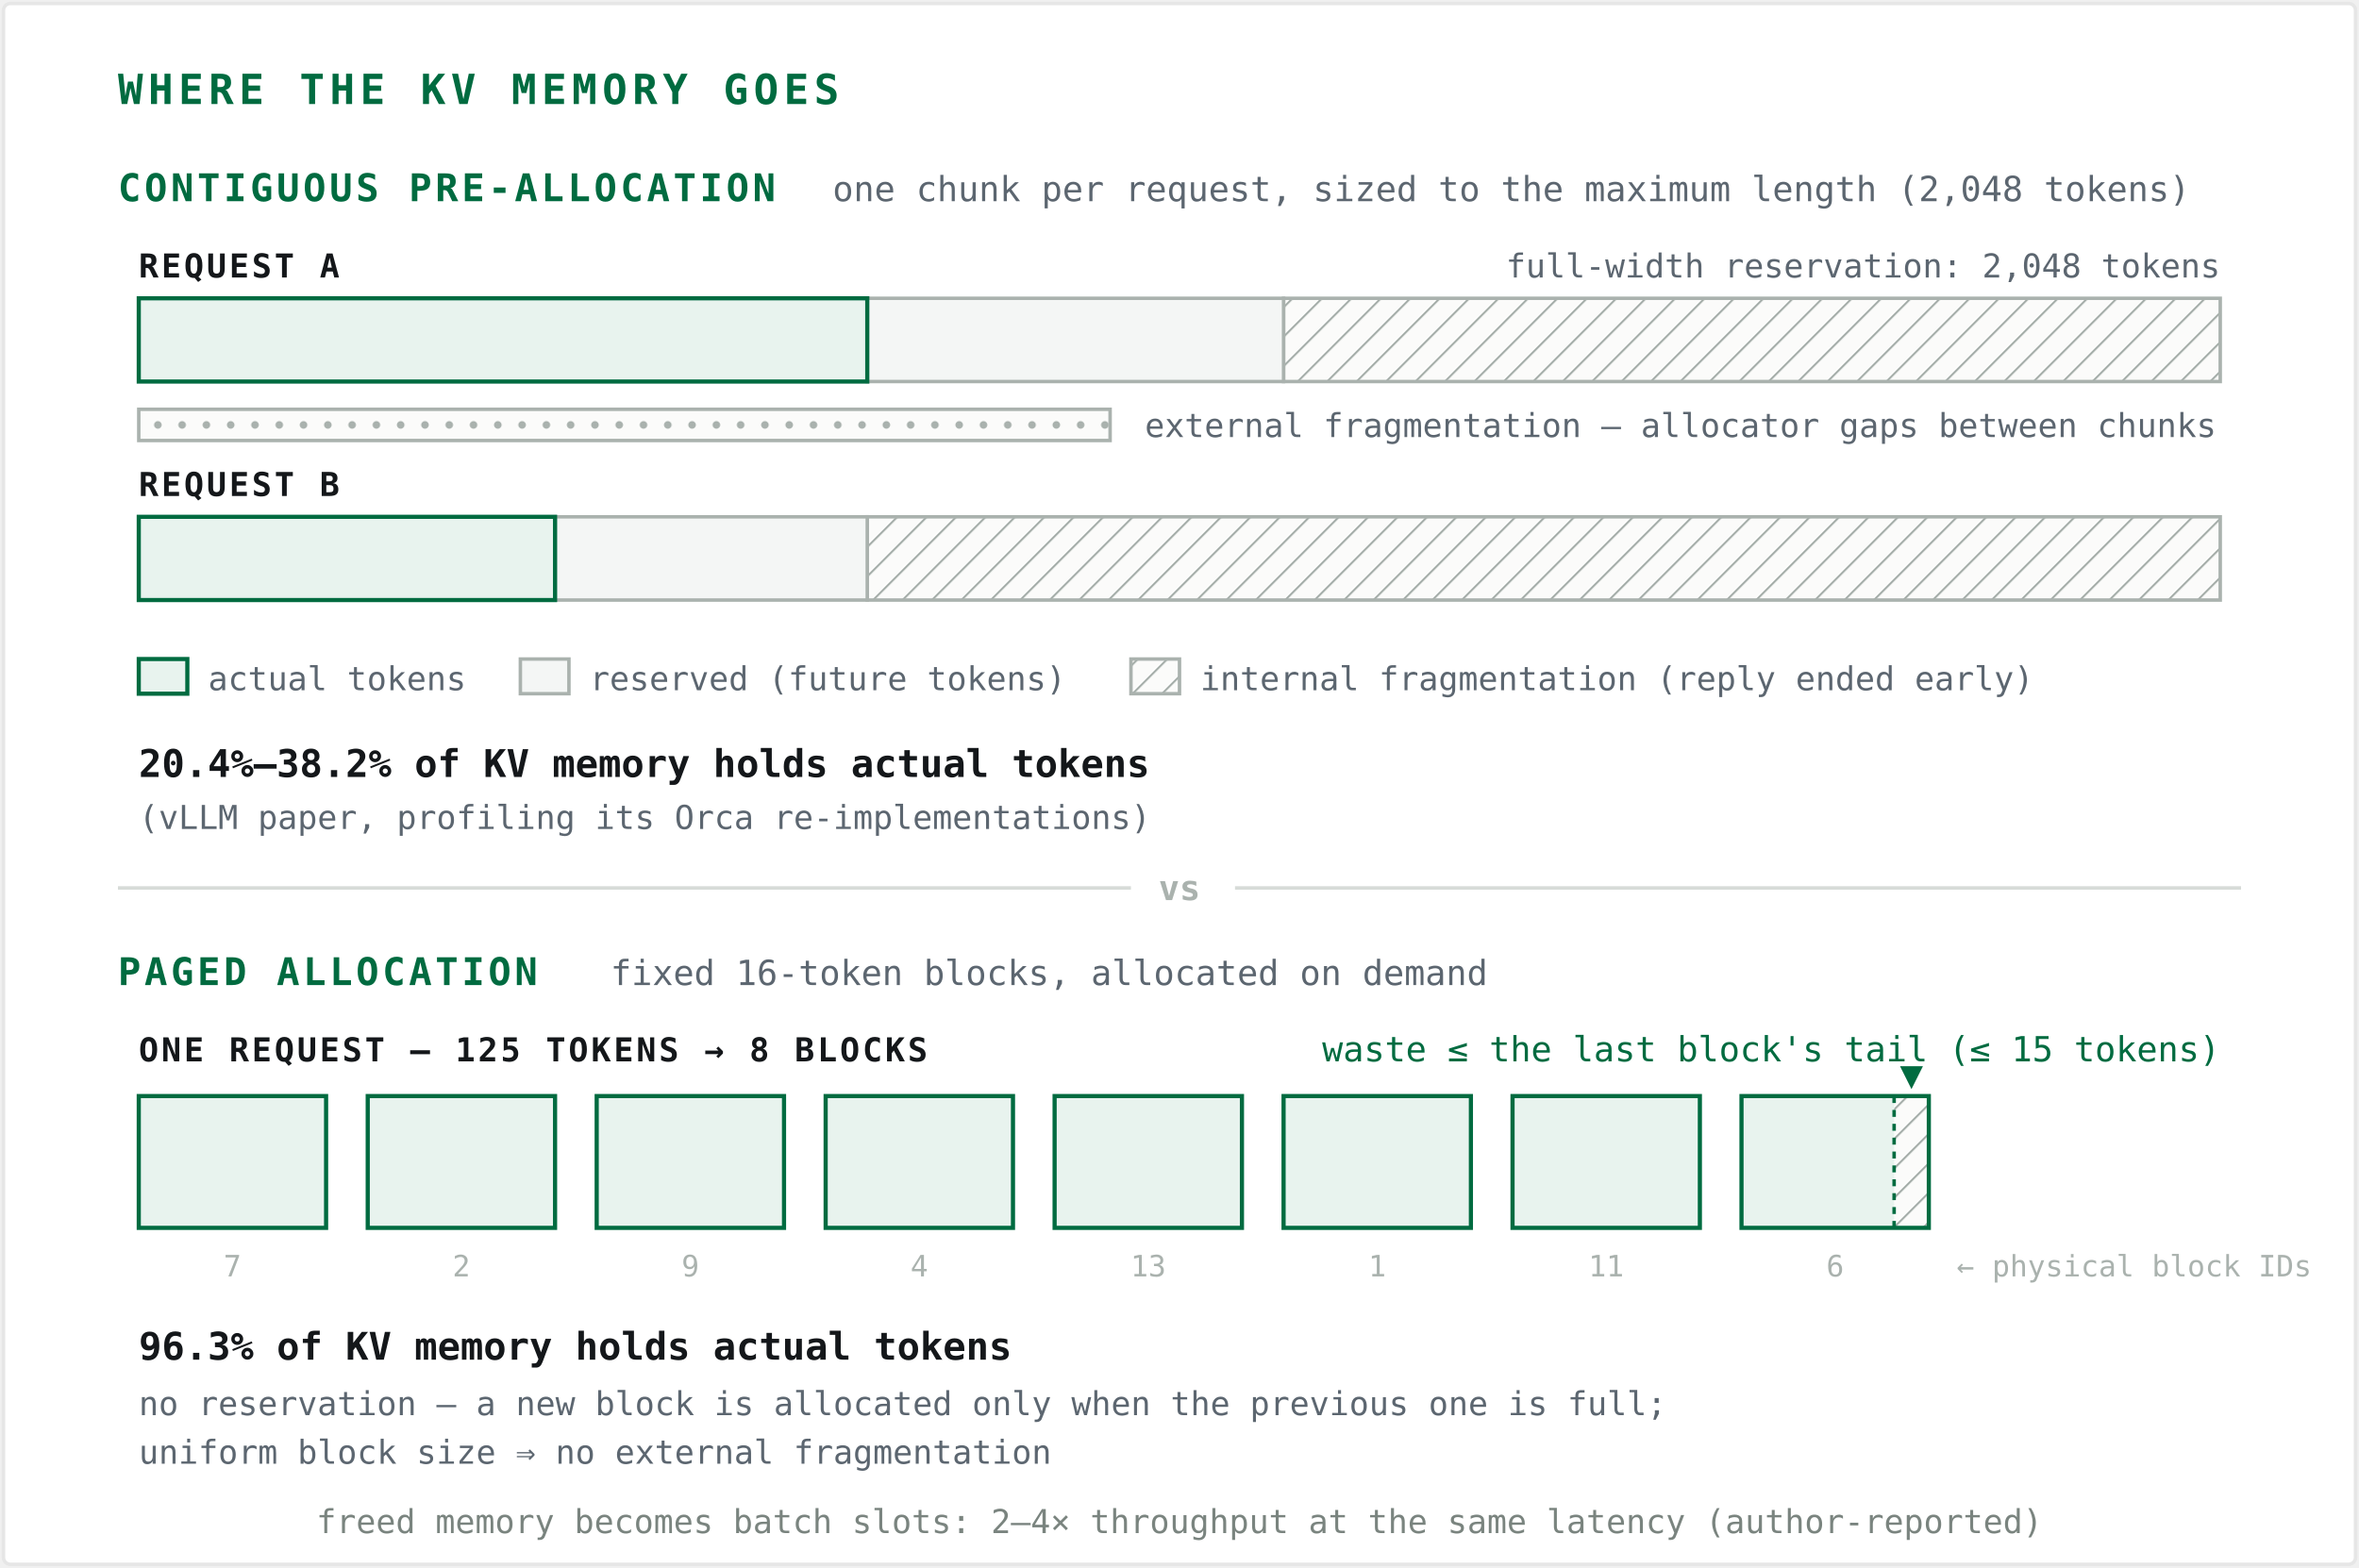
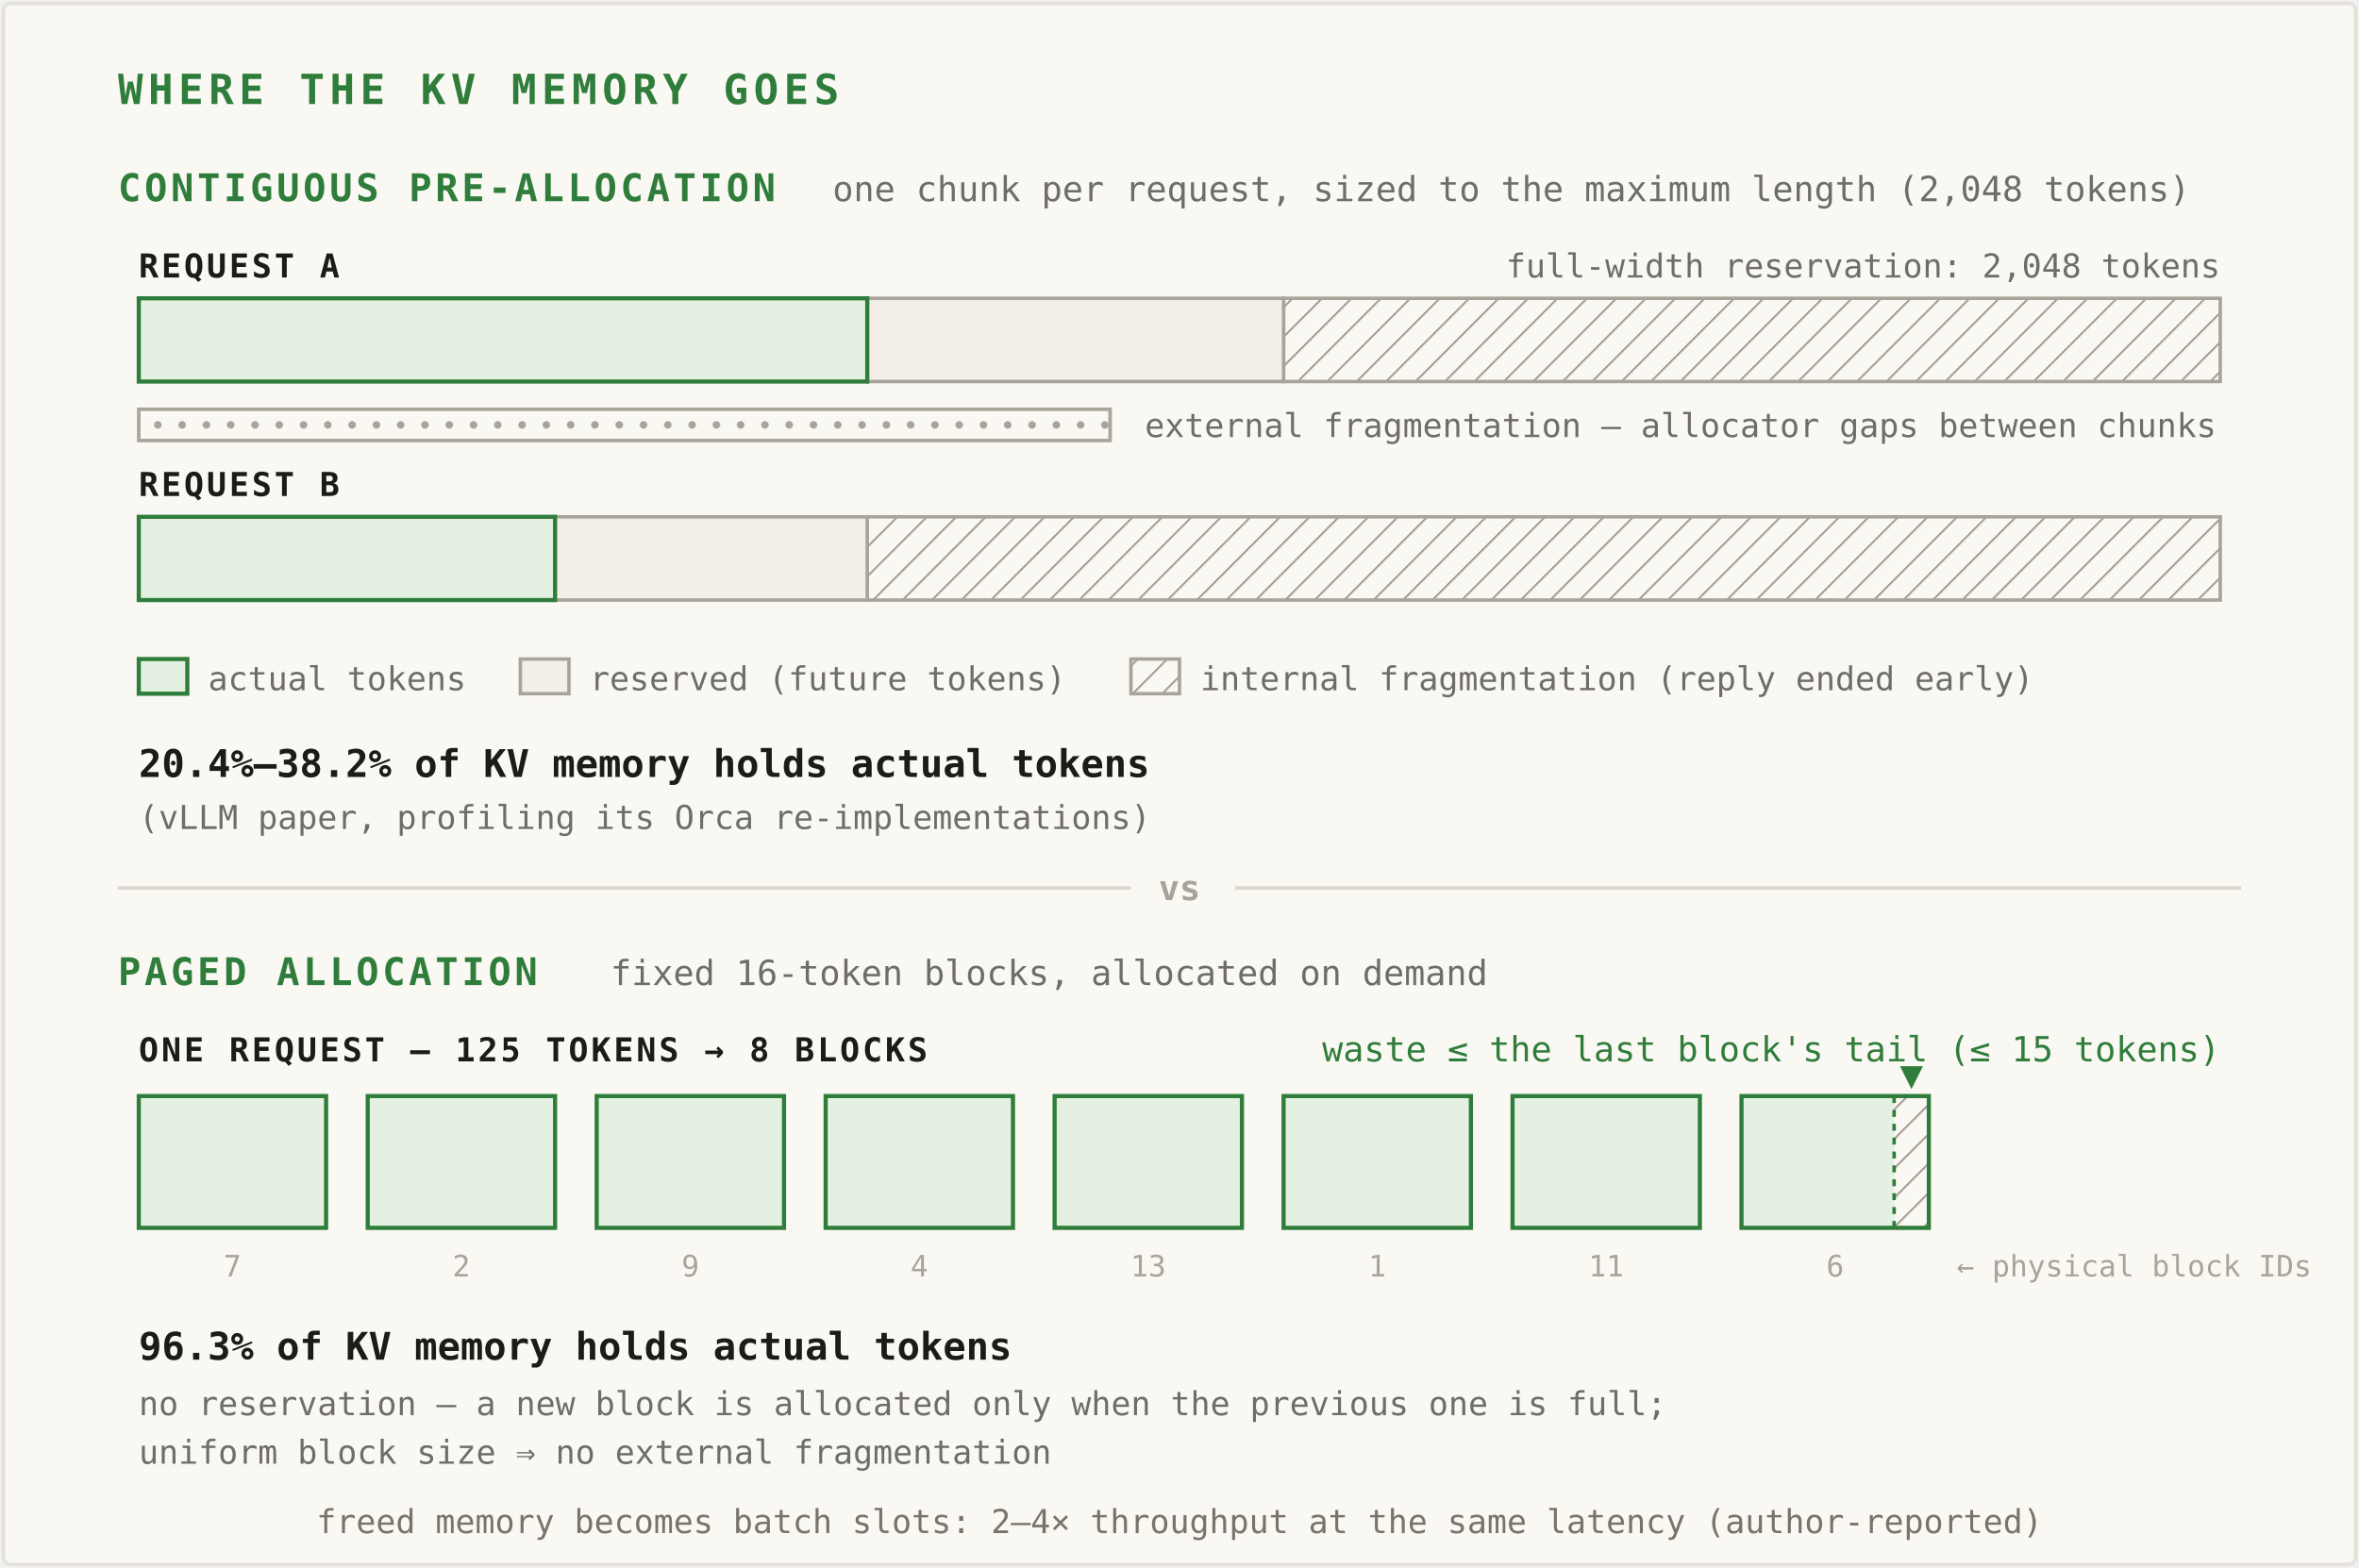
<svg xmlns="http://www.w3.org/2000/svg" viewBox="0 0 680 452" role="img" aria-label="Where the KV memory goes: two stacked zones compare KV-cache allocation schemes, with facts from the vLLM paper (Kwon et al., SOSP 2023). Top zone, contiguous pre-allocation — one chunk per request, sized to the maximum length of 2,048 tokens. Two full-width request bars: Request A is only about 35 percent actual tokens, Request B about 20 percent; the rest of each bar is a light-grey reservation for future tokens plus a hatched internal-fragmentation region where the reply ended early. A narrow dotted strip between the bars marks external fragmentation, the allocator gaps between chunks. Stat: only 20.4 to 38.2 percent of KV memory holds actual tokens, from the vLLM paper profiling its Orca re-implementations. Bottom zone, paged allocation — fixed 16-token blocks allocated on demand. One request of 125 tokens occupies 8 blocks; the first seven are completely filled and the eighth is mostly filled with a small unfilled tail sliver, annotated as waste at most the last block's tail, 15 tokens or fewer. Physical block IDs beneath the blocks are shuffled, showing blocks are non-contiguous by design. Stat: 96.3 percent of KV memory holds actual tokens. Notes: no reservation — a new block is allocated only when the previous one is full, and uniform block size means no external fragmentation. Footer: freed memory becomes batch slots, giving 2 to 4 times the throughput at the same latency (author-reported).">
  <style>
-     .bg    { fill:#ffffff; stroke:#e6e6e6; }
-     .ey    { font:600 12px 'JetBrains Mono',ui-monospace,monospace; letter-spacing:1.5px; fill:#006b40; }
-     .stg   { font:600 11px 'JetBrains Mono',ui-monospace,monospace; letter-spacing:1px; fill:#006b40; }
-     .sub   { font:400 10px 'JetBrains Mono',ui-monospace,monospace; fill:#5c6670; }
-     .req   { font:600 9.5px 'JetBrains Mono',ui-monospace,monospace; letter-spacing:0.8px; fill:#14171a; }
-     .lbl   { font:400 9.5px 'JetBrains Mono',ui-monospace,monospace; fill:#5c6670; }
-     .ids   { font:400 8.5px 'JetBrains Mono',ui-monospace,monospace; fill:#aab2ae; }
-     .actual{ fill:#e8f3ee; stroke:#006b40; stroke-width:1.2; }
-     .resv  { fill:#f4f6f5; stroke:#aab2ae; stroke-width:1; }
-     .frag  { fill:url(#hatch); stroke:#aab2ae; stroke-width:1; }
-     .ext   { fill:url(#dots); stroke:#aab2ae; stroke-width:1; }
-     .stat  { font:700 11px 'JetBrains Mono',ui-monospace,monospace; fill:#14171a; }
-     .anng  { font:400 10px 'JetBrains Mono',ui-monospace,monospace; fill:#006b40; }
-     .callo { stroke:#006b40; stroke-width:1.1; fill:none; stroke-dasharray:3 3; }
-     .hr    { stroke:#d7dbd8; stroke-width:1; }
-     .vs    { font:600 10px 'JetBrains Mono',ui-monospace,monospace; fill:#aab2ae; }
-     .note  { font:400 9.5px 'JetBrains Mono',ui-monospace,monospace; fill:#7a847f; }
+     .bg    { fill:#faf8f3; stroke:#e4e1da; }
+     .ey    { font:600 12px 'JetBrains Mono',ui-monospace,monospace; letter-spacing:1.5px; fill:#2f7d3b; }
+     .stg   { font:600 11px 'JetBrains Mono',ui-monospace,monospace; letter-spacing:1px; fill:#2f7d3b; }
+     .sub   { font:400 10px 'JetBrains Mono',ui-monospace,monospace; fill:#6f6d68; }
+     .req   { font:600 9.5px 'JetBrains Mono',ui-monospace,monospace; letter-spacing:0.8px; fill:#1c1b17; }
+     .lbl   { font:400 9.5px 'JetBrains Mono',ui-monospace,monospace; fill:#6f6d68; }
+     .ids   { font:400 8.5px 'JetBrains Mono',ui-monospace,monospace; fill:#a9a49a; }
+     .actual{ fill:#e4f0e1; stroke:#2f7d3b; stroke-width:1.2; }
+     .resv  { fill:#f3efe7; stroke:#a9a49a; stroke-width:1; }
+     .frag  { fill:url(#hatch); stroke:#a9a49a; stroke-width:1; }
+     .ext   { fill:url(#dots); stroke:#a9a49a; stroke-width:1; }
+     .stat  { font:700 11px 'JetBrains Mono',ui-monospace,monospace; fill:#1c1b17; }
+     .anng  { font:400 10px 'JetBrains Mono',ui-monospace,monospace; fill:#2f7d3b; }
+     .callo { stroke:#2f7d3b; stroke-width:1.1; fill:none; stroke-dasharray:3 3; }
+     .hr    { stroke:#ddd8cf; stroke-width:1; }
+     .vs    { font:600 10px 'JetBrains Mono',ui-monospace,monospace; fill:#a9a49a; }
+     .note  { font:400 9.5px 'JetBrains Mono',ui-monospace,monospace; fill:#79736a; }
  </style>
  <defs>
    <pattern id="hatch" width="6" height="6" patternUnits="userSpaceOnUse" patternTransform="rotate(45)">
-       <rect width="6" height="6" fill="#fbfbfa" />
-       <line x1="0" y1="0" x2="0" y2="6" stroke="#aab2ae" stroke-width="1.2" />
+       <rect width="6" height="6" fill="#faf8f3" />
+       <line x1="0" y1="0" x2="0" y2="6" stroke="#a9a49a" stroke-width="1.2" />
    </pattern>
    <pattern id="dots" width="7" height="7" patternUnits="userSpaceOnUse">
-       <rect width="7" height="7" fill="#fbfbfa" />
-       <circle cx="3.5" cy="3.5" r="1.1" fill="#aab2ae" />
+       <rect width="7" height="7" fill="#faf8f3" />
+       <circle cx="3.5" cy="3.5" r="1.1" fill="#a9a49a" />
    </pattern>
    <marker id="cg" markerWidth="8" markerHeight="8" refX="6" refY="3" orient="auto">
-       <path d="M0,0 L6,3 L0,6 Z" fill="#006b40" />
+       <path d="M0,0 L6,3 L0,6 Z" fill="#2f7d3b" />
    </marker>
  </defs>
  <rect class="bg" x="1" y="1" width="678" height="450" rx="2" />
  <text class="ey" x="34" y="30">WHERE THE KV MEMORY GOES</text>
  <text class="stg" x="34" y="58">CONTIGUOUS PRE-ALLOCATION</text>
  <text class="sub" x="240" y="58">one chunk per request, sized to the maximum length (2,048 tokens)</text>
  <text class="req" x="40" y="80">REQUEST A</text>
  <text class="lbl" x="640" y="80" text-anchor="end">full-width reservation: 2,048 tokens</text>
  <rect class="frag" x="370" y="86" width="270" height="24" />
  <rect class="resv" x="250" y="86" width="120" height="24" />
  <rect class="actual" x="40" y="86" width="210" height="24" />
  <rect class="ext" x="40" y="118" width="280" height="9" />
  <text class="lbl" x="330" y="126">external fragmentation — allocator gaps between chunks</text>
  <text class="req" x="40" y="143">REQUEST B</text>
  <rect class="frag" x="250" y="149" width="390" height="24" />
  <rect class="resv" x="160" y="149" width="90" height="24" />
  <rect class="actual" x="40" y="149" width="120" height="24" />
  <rect class="actual" x="40" y="190" width="14" height="10" />
  <text class="lbl" x="60" y="199">actual tokens</text>
  <rect class="resv" x="150" y="190" width="14" height="10" />
  <text class="lbl" x="170" y="199">reserved (future tokens)</text>
  <rect class="frag" x="326" y="190" width="14" height="10" />
  <text class="lbl" x="346" y="199">internal fragmentation (reply ended early)</text>
  <text class="stat" x="40" y="224">20.4%–38.2% of KV memory holds actual tokens</text>
  <text class="lbl" x="40" y="239">(vLLM paper, profiling its Orca re-implementations)</text>
  <line class="hr" x1="34" y1="256" x2="326" y2="256" />
  <text class="vs" x="340" y="259.5" text-anchor="middle">vs</text>
  <line class="hr" x1="356" y1="256" x2="646" y2="256" />
  <text class="stg" x="34" y="284">PAGED ALLOCATION</text>
  <text class="sub" x="176" y="284">fixed 16-token blocks, allocated on demand</text>
  <text class="req" x="40" y="306">ONE REQUEST — 125 TOKENS → 8 BLOCKS</text>
  <text class="anng" x="640" y="306" text-anchor="end">waste ≤ the last block's tail (≤ 15 tokens)</text>
  <path class="callo" d="M551,309 L551,314" marker-end="url(#cg)" />
  <rect class="actual" x="40" y="316" width="54" height="38" />
  <rect class="actual" x="106" y="316" width="54" height="38" />
  <rect class="actual" x="172" y="316" width="54" height="38" />
  <rect class="actual" x="238" y="316" width="54" height="38" />
  <rect class="actual" x="304" y="316" width="54" height="38" />
  <rect class="actual" x="370" y="316" width="54" height="38" />
  <rect class="actual" x="436" y="316" width="54" height="38" />
  <rect fill="url(#hatch)" x="502" y="316" width="54" height="38" />
-   <rect x="502" y="316" width="44" height="38" fill="#e8f3ee" />
-   <rect fill="none" stroke="#006b40" stroke-width="1.2" x="502" y="316" width="54" height="38" />
-   <line x1="546" y1="316" x2="546" y2="354" stroke="#006b40" stroke-width="1" stroke-dasharray="2 2" />
+   <rect x="502" y="316" width="44" height="38" fill="#e4f0e1" />
+   <rect fill="none" stroke="#2f7d3b" stroke-width="1.2" x="502" y="316" width="54" height="38" />
+   <line x1="546" y1="316" x2="546" y2="354" stroke="#2f7d3b" stroke-width="1" stroke-dasharray="2 2" />
  <text class="ids" x="67" y="368" text-anchor="middle">7</text>
  <text class="ids" x="133" y="368" text-anchor="middle">2</text>
  <text class="ids" x="199" y="368" text-anchor="middle">9</text>
  <text class="ids" x="265" y="368" text-anchor="middle">4</text>
  <text class="ids" x="331" y="368" text-anchor="middle">13</text>
  <text class="ids" x="397" y="368" text-anchor="middle">1</text>
  <text class="ids" x="463" y="368" text-anchor="middle">11</text>
  <text class="ids" x="529" y="368" text-anchor="middle">6</text>
  <text class="ids" x="564" y="368">← physical block IDs</text>
  <text class="stat" x="40" y="392">96.3% of KV memory holds actual tokens</text>
  <text class="lbl" x="40" y="408">no reservation — a new block is allocated only when the previous one is full;</text>
  <text class="lbl" x="40" y="422">uniform block size ⇒ no external fragmentation</text>
  <text class="note" x="340" y="442" text-anchor="middle">freed memory becomes batch slots: 2–4× throughput at the same latency (author-reported)</text>
</svg>
